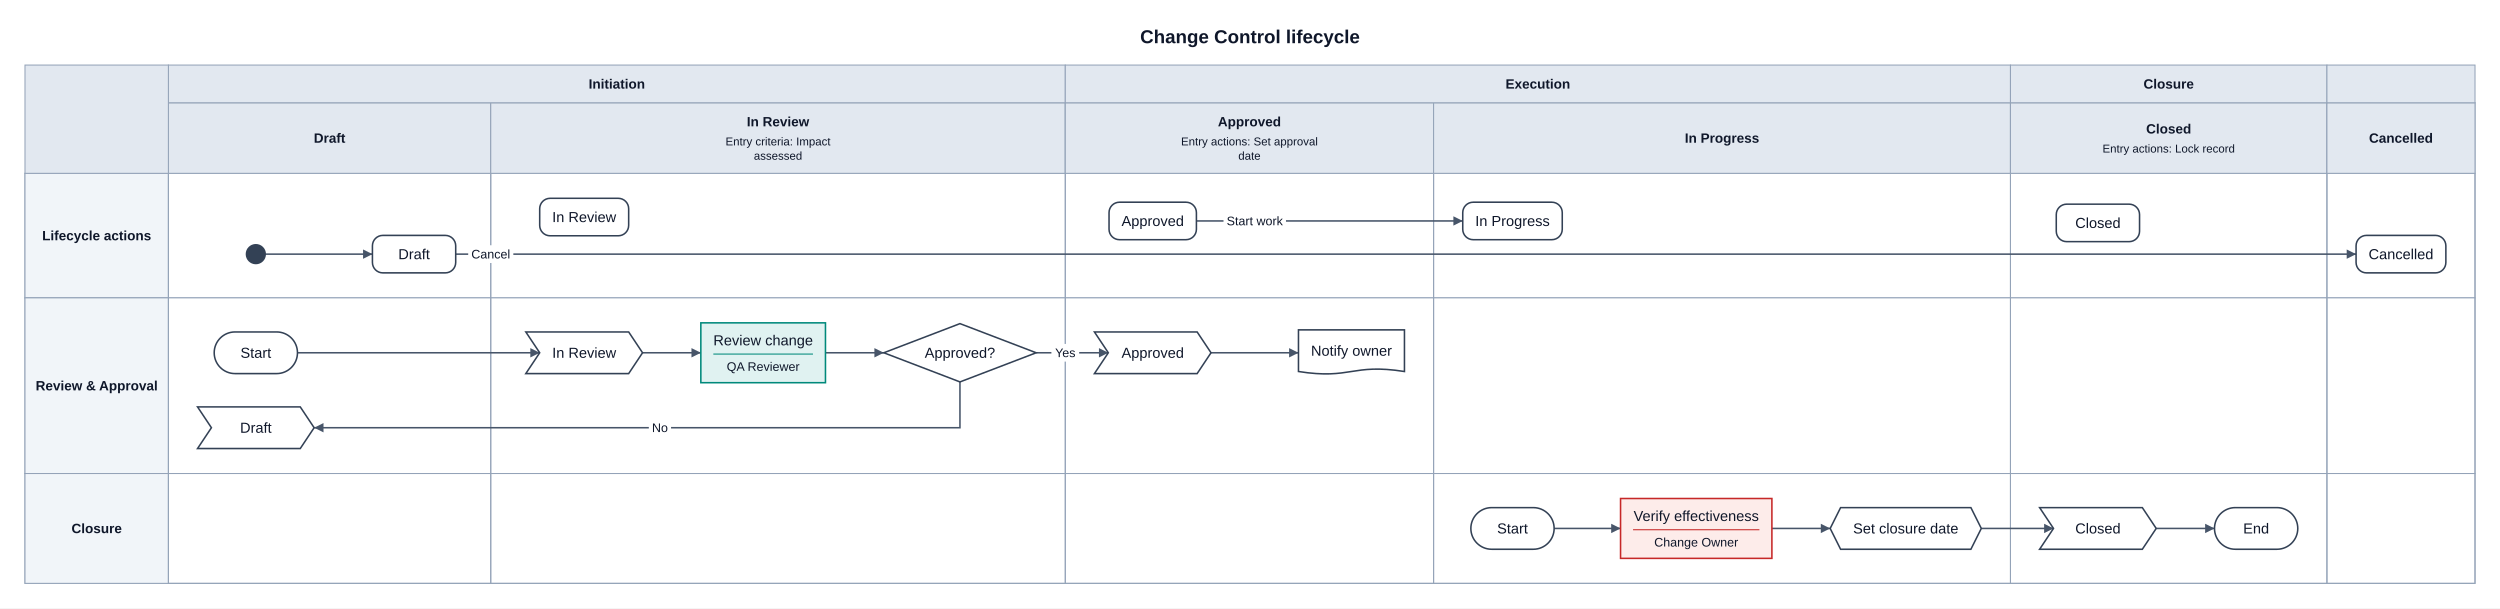
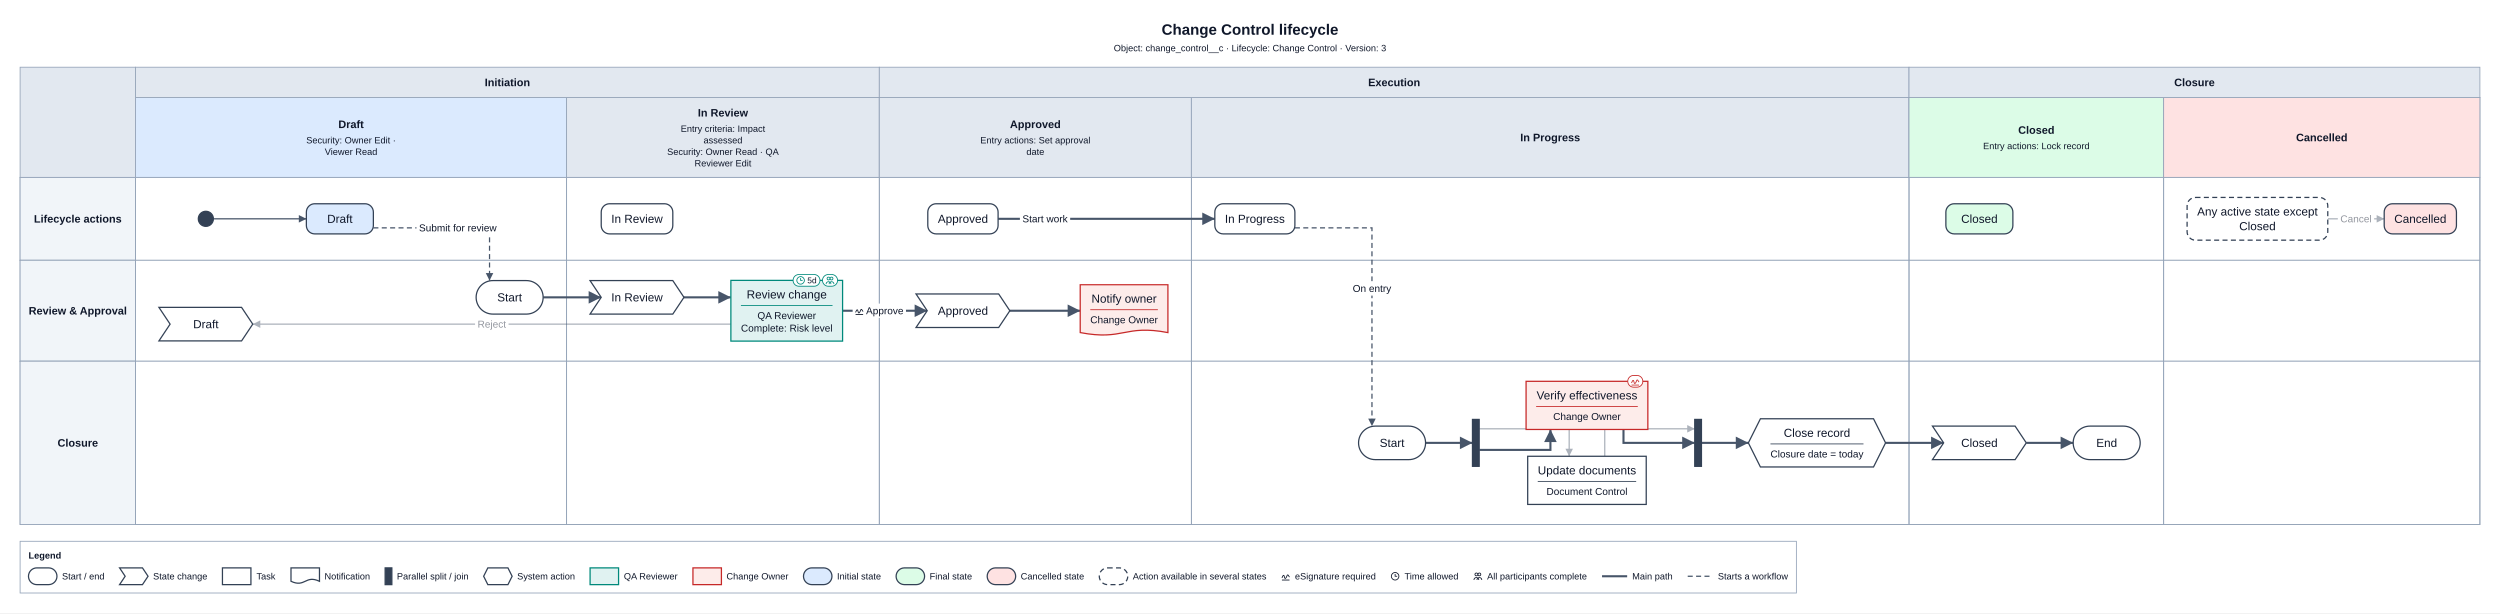
- <svg xmlns="http://www.w3.org/2000/svg" version="1.1" width="2401.56" height="584.38" viewBox="0 0 2401.56 584.38" class="jtd jtd-lifecycle">
+ <svg xmlns="http://www.w3.org/2000/svg" version="1.1" width="2984.78" height="732" viewBox="0 0 2984.78 732" class="jtd jtd-lifecycle">
  <defs>
    <marker id="jtd-arrow" viewBox="0 0 10 10" refX="10" refY="5" markerWidth="9" markerHeight="9" markerUnits="userSpaceOnUse" orient="auto">
      <path d="M0 0L10 5L0 10Z" fill="#475569" />
    </marker>
+     <marker id="jtd-arrow-w2_5" viewBox="0 0 10 10" refX="10" refY="5" markerWidth="15" markerHeight="15" markerUnits="userSpaceOnUse" orient="auto">
+       <path d="M0 0L10 5L0 10Z" fill="#475569" />
+     </marker>
  </defs>
-   <rect width="2401.56" height="584.38" fill="#ffffff" />
+   <rect width="2984.78" height="732" fill="#ffffff" />
  <g font-family="Arial, 'Liberation Sans', Helvetica, sans-serif" font-size="14" fill="#0f172a" style="font-kerning:none;font-variant-ligatures:none">
-     <text x="1200.78" y="41.49" text-anchor="middle" font-size="18" font-weight="bold" class="jtd-title">Change Control lifecycle</text>
-     <g transform="translate(24 62.5)">
+     <text x="1492.39" y="41.49" text-anchor="middle" font-size="18" font-weight="bold" class="jtd-title">Change Control lifecycle</text>
+     <text x="1492.39" y="61.19" text-anchor="middle" font-size="11" class="jtd-meta">Object: change_control__c · Lifecycle: Change Control · Version: 3</text>
+     <g transform="translate(24 80.25)">
      <g id="l-lifecycle:actions" class="jtd-lane">
-         <rect x="0" y="104" width="2353.56" height="119.63" fill="#ffffff" stroke="#94a3b8" stroke-width="1" />
-         <rect x="0" y="104" width="137.76" height="119.63" fill="#f1f5f9" stroke="#94a3b8" stroke-width="1" />
-         <text x="68.88" y="168.32" text-anchor="middle" font-size="13" font-weight="bold">Lifecycle actions</text>
+         <rect x="0" y="131.5" width="2936.78" height="99" fill="#ffffff" stroke="#94a3b8" stroke-width="1" />
+         <rect x="0" y="131.5" width="137.76" height="99" fill="#f1f5f9" stroke="#94a3b8" stroke-width="1" />
+         <text x="68.88" y="185.51" text-anchor="middle" font-size="13" font-weight="bold">Lifecycle actions</text>
      </g>
      <g id="l-review" class="jtd-lane">
-         <rect x="0" y="223.63" width="2353.56" height="168.75" fill="#ffffff" stroke="#94a3b8" stroke-width="1" />
-         <rect x="0" y="223.63" width="137.76" height="168.75" fill="#f1f5f9" stroke="#94a3b8" stroke-width="1" />
-         <text x="68.88" y="312.51" text-anchor="middle" font-size="13" font-weight="bold">Review &amp; Approval</text>
+         <rect x="0" y="230.5" width="2936.78" height="120.5" fill="#ffffff" stroke="#94a3b8" stroke-width="1" />
+         <rect x="0" y="230.5" width="137.76" height="120.5" fill="#f1f5f9" stroke="#94a3b8" stroke-width="1" />
+         <text x="68.88" y="295.26" text-anchor="middle" font-size="13" font-weight="bold">Review &amp; Approval</text>
      </g>
      <g id="l-closure" class="jtd-lane">
-         <rect x="0" y="392.38" width="2353.56" height="105.5" fill="#ffffff" stroke="#94a3b8" stroke-width="1" />
-         <rect x="0" y="392.38" width="137.76" height="105.5" fill="#f1f5f9" stroke="#94a3b8" stroke-width="1" />
-         <text x="68.88" y="449.63" text-anchor="middle" font-size="13" font-weight="bold">Closure</text>
+         <rect x="0" y="351" width="2936.78" height="195" fill="#ffffff" stroke="#94a3b8" stroke-width="1" />
+         <rect x="0" y="351" width="137.76" height="195" fill="#f1f5f9" stroke="#94a3b8" stroke-width="1" />
+         <text x="68.88" y="453.01" text-anchor="middle" font-size="13" font-weight="bold">Closure</text>
      </g>
      <g id="p-draft" class="jtd-phase">
-         <rect x="137.76" y="36.25" width="309.68" height="461.63" fill="none" stroke="#94a3b8" stroke-width="1" />
-         <rect x="137.76" y="36.25" width="309.68" height="67.75" fill="#e2e8f0" stroke="#94a3b8" stroke-width="1" />
-         <text x="292.59" y="74.63" text-anchor="middle" font-size="13" font-weight="bold">Draft</text>
+         <rect x="137.76" y="36.25" width="514.71" height="509.75" fill="none" stroke="#94a3b8" stroke-width="1" />
+         <rect x="137.76" y="36.25" width="514.71" height="95.25" fill="#dbeafe" stroke="#94a3b8" stroke-width="1" />
+         <text x="395.11" y="72.63" text-anchor="middle" font-size="13" font-weight="bold">Draft</text>
+         <text x="395.11" y="90.94" text-anchor="middle" font-size="11" class="jtd-detail">Security: Owner Edit ·</text>
+         <text x="395.11" y="104.69" text-anchor="middle" font-size="11" class="jtd-detail">Viewer Read</text>
      </g>
      <g id="p-in_review" class="jtd-phase">
-         <rect x="447.43" y="36.25" width="551.9" height="461.63" fill="none" stroke="#94a3b8" stroke-width="1" />
-         <rect x="447.43" y="36.25" width="551.9" height="67.75" fill="#e2e8f0" stroke="#94a3b8" stroke-width="1" />
-         <text x="723.38" y="58.88" text-anchor="middle" font-size="13" font-weight="bold">In Review</text>
-         <text x="723.38" y="77.19" text-anchor="middle" font-size="11" class="jtd-detail">Entry criteria: Impact</text>
-         <text x="723.38" y="90.94" text-anchor="middle" font-size="11" class="jtd-detail">assessed</text>
+         <rect x="652.46" y="36.25" width="373.35" height="509.75" fill="none" stroke="#94a3b8" stroke-width="1" />
+         <rect x="652.46" y="36.25" width="373.35" height="95.25" fill="#e2e8f0" stroke="#94a3b8" stroke-width="1" />
+         <text x="839.14" y="58.88" text-anchor="middle" font-size="13" font-weight="bold">In Review</text>
+         <text x="839.14" y="77.19" text-anchor="middle" font-size="11" class="jtd-detail">Entry criteria: Impact</text>
+         <text x="839.14" y="90.94" text-anchor="middle" font-size="11" class="jtd-detail">assessed</text>
+         <text x="839.14" y="104.69" text-anchor="middle" font-size="11" class="jtd-detail">Security: Owner Read · QA</text>
+         <text x="839.14" y="118.44" text-anchor="middle" font-size="11" class="jtd-detail">Reviewer Edit</text>
      </g>
      <g id="p-approved" class="jtd-phase">
-         <rect x="999.33" y="36.25" width="353.82" height="461.63" fill="none" stroke="#94a3b8" stroke-width="1" />
-         <rect x="999.33" y="36.25" width="353.82" height="67.75" fill="#e2e8f0" stroke="#94a3b8" stroke-width="1" />
-         <text x="1176.24" y="58.88" text-anchor="middle" font-size="13" font-weight="bold">Approved</text>
-         <text x="1176.24" y="77.19" text-anchor="middle" font-size="11" class="jtd-detail">Entry actions: Set approval</text>
-         <text x="1176.24" y="90.94" text-anchor="middle" font-size="11" class="jtd-detail">date</text>
+         <rect x="1025.82" y="36.25" width="372.57" height="509.75" fill="none" stroke="#94a3b8" stroke-width="1" />
+         <rect x="1025.82" y="36.25" width="372.57" height="95.25" fill="#e2e8f0" stroke="#94a3b8" stroke-width="1" />
+         <text x="1212.1" y="72.63" text-anchor="middle" font-size="13" font-weight="bold">Approved</text>
+         <text x="1212.1" y="90.94" text-anchor="middle" font-size="11" class="jtd-detail">Entry actions: Set approval</text>
+         <text x="1212.1" y="104.69" text-anchor="middle" font-size="11" class="jtd-detail">date</text>
      </g>
      <g id="p-in_progress" class="jtd-phase">
-         <rect x="1353.15" y="36.25" width="554.14" height="461.63" fill="none" stroke="#94a3b8" stroke-width="1" />
-         <rect x="1353.15" y="36.25" width="554.14" height="67.75" fill="#e2e8f0" stroke="#94a3b8" stroke-width="1" />
-         <text x="1630.22" y="74.63" text-anchor="middle" font-size="13" font-weight="bold">In Progress</text>
+         <rect x="1398.39" y="36.25" width="856.81" height="509.75" fill="none" stroke="#94a3b8" stroke-width="1" />
+         <rect x="1398.39" y="36.25" width="856.81" height="95.25" fill="#e2e8f0" stroke="#94a3b8" stroke-width="1" />
+         <text x="1826.8" y="88.38" text-anchor="middle" font-size="13" font-weight="bold">In Progress</text>
      </g>
      <g id="p-closed" class="jtd-phase">
-         <rect x="1907.3" y="36.25" width="304" height="461.63" fill="none" stroke="#94a3b8" stroke-width="1" />
-         <rect x="1907.3" y="36.25" width="304" height="67.75" fill="#e2e8f0" stroke="#94a3b8" stroke-width="1" />
-         <text x="2059.3" y="65.76" text-anchor="middle" font-size="13" font-weight="bold">Closed</text>
-         <text x="2059.3" y="84.06" text-anchor="middle" font-size="11" class="jtd-detail">Entry actions: Lock record</text>
+         <rect x="2255.2" y="36.25" width="304" height="509.75" fill="none" stroke="#94a3b8" stroke-width="1" />
+         <rect x="2255.2" y="36.25" width="304" height="95.25" fill="#dcfce7" stroke="#94a3b8" stroke-width="1" />
+         <text x="2407.2" y="79.51" text-anchor="middle" font-size="13" font-weight="bold">Closed</text>
+         <text x="2407.2" y="97.81" text-anchor="middle" font-size="11" class="jtd-detail">Entry actions: Lock record</text>
      </g>
      <g id="p-cancelled" class="jtd-phase">
-         <rect x="2211.3" y="36.25" width="142.26" height="461.63" fill="none" stroke="#94a3b8" stroke-width="1" />
-         <rect x="2211.3" y="36.25" width="142.26" height="67.75" fill="#e2e8f0" stroke="#94a3b8" stroke-width="1" />
-         <text x="2282.43" y="74.63" text-anchor="middle" font-size="13" font-weight="bold">Cancelled</text>
+         <rect x="2559.2" y="36.25" width="377.58" height="509.75" fill="none" stroke="#94a3b8" stroke-width="1" />
+         <rect x="2559.2" y="36.25" width="377.58" height="95.25" fill="#fee2e2" stroke="#94a3b8" stroke-width="1" />
+         <text x="2747.99" y="88.38" text-anchor="middle" font-size="13" font-weight="bold">Cancelled</text>
      </g>
      <g id="pg-initiation" class="jtd-phaseGroup">
-         <rect x="137.76" y="0" width="861.58" height="36.25" fill="#e2e8f0" stroke="#94a3b8" stroke-width="1" />
-         <text x="568.54" y="22.63" text-anchor="middle" font-size="13" font-weight="bold">Initiation</text>
+         <rect x="137.76" y="0" width="888.06" height="36.25" fill="#e2e8f0" stroke="#94a3b8" stroke-width="1" />
+         <text x="581.79" y="22.63" text-anchor="middle" font-size="13" font-weight="bold">Initiation</text>
      </g>
      <g id="pg-execution" class="jtd-phaseGroup">
-         <rect x="999.33" y="0" width="907.96" height="36.25" fill="#e2e8f0" stroke="#94a3b8" stroke-width="1" />
-         <text x="1453.31" y="22.63" text-anchor="middle" font-size="13" font-weight="bold">Execution</text>
+         <rect x="1025.82" y="0" width="1229.38" height="36.25" fill="#e2e8f0" stroke="#94a3b8" stroke-width="1" />
+         <text x="1640.51" y="22.63" text-anchor="middle" font-size="13" font-weight="bold">Execution</text>
      </g>
      <g id="pg-closure" class="jtd-phaseGroup">
-         <rect x="1907.3" y="0" width="304" height="36.25" fill="#e2e8f0" stroke="#94a3b8" stroke-width="1" />
-         <text x="2059.3" y="22.63" text-anchor="middle" font-size="13" font-weight="bold">Closure</text>
-       </g>
-       <rect x="2211.3" y="0" width="142.26" height="36.25" fill="#e2e8f0" stroke="#94a3b8" stroke-width="1" />
-       <rect x="0" y="0" width="137.76" height="104" fill="#e2e8f0" stroke="#94a3b8" stroke-width="1" />
+         <rect x="2255.2" y="0" width="681.58" height="36.25" fill="#e2e8f0" stroke="#94a3b8" stroke-width="1" />
+         <text x="2595.99" y="22.63" text-anchor="middle" font-size="13" font-weight="bold">Closure</text>
+       </g>
+       <rect x="0" y="0" width="137.76" height="131.5" fill="#e2e8f0" stroke="#94a3b8" stroke-width="1" />
      <g id="e-state:start:link" class="jtd-edge">
-         <path d="M230.76 181.63L333.76 181.63" fill="none" stroke="#475569" stroke-width="1.5" marker-end="url(#jtd-arrow)" />
-       </g>
-       <g id="e-action:draft:0" class="jtd-edge">
-         <path d="M413.76 181.63L2239.3 181.63" fill="none" stroke="#475569" stroke-width="1.5" marker-end="url(#jtd-arrow)" />
-         <rect x="425.76" y="173.13" width="43.35" height="17" rx="2" fill="#ffffff" />
-         <text x="447.43" y="185.79" text-anchor="middle" font-size="12">Cancel</text>
+         <path d="M230.76 181L341.77 181" fill="none" stroke="#475569" stroke-width="1.5" marker-end="url(#jtd-arrow)" />
      </g>
      <g id="e-action:approved:0" class="jtd-edge">
-         <path d="M1125.3 149.75L1381.15 149.75" fill="none" stroke="#475569" stroke-width="1.5" marker-end="url(#jtd-arrow)" />
-         <rect x="1151.33" y="141.25" width="60.01" height="17" rx="2" fill="#ffffff" />
-         <text x="1181.34" y="153.91" text-anchor="middle" font-size="12">Start work</text>
+         <path d="M1167.63 181L1426.39 181" fill="none" stroke="#475569" stroke-width="2.5" marker-end="url(#jtd-arrow-w2_5)" />
+         <rect x="1193.67" y="172.5" width="60.01" height="17" rx="2" fill="#ffffff" />
+         <text x="1223.67" y="185.16" text-anchor="middle" font-size="12">Start work</text>
+       </g>
+       <g id="e-shared:0" class="jtd-edge" opacity="0.45">
+         <path d="M2755.17 181L2822.52 181" fill="none" stroke="#475569" stroke-width="1.5" marker-end="url(#jtd-arrow)" />
+         <rect x="2767.17" y="172.5" width="43.35" height="17" rx="2" fill="#ffffff" />
+         <text x="2788.84" y="185.16" text-anchor="middle" font-size="12">Cancel</text>
      </g>
      <g id="e-edge:r_start:0" class="jtd-edge">
-         <path d="M261.76 276.38L494.44 276.38" fill="none" stroke="#475569" stroke-width="1.5" marker-end="url(#jtd-arrow)" />
+         <path d="M624.46 274.75L693.8 274.75" fill="none" stroke="#475569" stroke-width="2.5" marker-end="url(#jtd-arrow-w2_5)" />
      </g>
      <g id="e-edge:r_submit:0" class="jtd-edge">
-         <path d="M593.24 276.38L649.24 276.38" fill="none" stroke="#475569" stroke-width="1.5" marker-end="url(#jtd-arrow)" />
-       </g>
-       <g id="e-edge:r_review:0" class="jtd-edge">
-         <path d="M768.97 276.38L824.97 276.38" fill="none" stroke="#475569" stroke-width="1.5" marker-end="url(#jtd-arrow)" />
-       </g>
-       <g id="e-edge:r_ok:0" class="jtd-edge">
-         <path d="M971.33 276.38L1040.67 276.38" fill="none" stroke="#475569" stroke-width="1.5" marker-end="url(#jtd-arrow)" />
-         <rect x="985.99" y="267.88" width="26.68" height="17" rx="2" fill="#ffffff" />
-         <text x="999.33" y="280.54" text-anchor="middle" font-size="12">Yes</text>
-       </g>
-       <g id="e-edge:r_ok:1" class="jtd-edge">
-         <path d="M898.15 304.38L898.15 348.38L277.76 348.38" fill="none" stroke="#475569" stroke-width="1.5" marker-end="url(#jtd-arrow)" />
-         <rect x="599.28" y="339.88" width="21.34" height="17" rx="2" fill="#ffffff" />
-         <text x="609.95" y="352.54" text-anchor="middle" font-size="12">No</text>
+         <path d="M792.6 274.75L848.6 274.75" fill="none" stroke="#475569" stroke-width="2.5" marker-end="url(#jtd-arrow-w2_5)" />
+       </g>
+       <g id="e-verdict:r_review:0" class="jtd-edge">
+         <path d="M981.97 290.75L1083 290.75" fill="none" stroke="#475569" stroke-width="2.5" marker-end="url(#jtd-arrow-w2_5)" />
+         <rect x="993.97" y="282.25" width="63.7" height="17" rx="2" fill="#ffffff" />
+         <path d="M997.47 292.75C998.97 288.75 999.97 288.75 1000.47 291.75S1002.47 293.25 1003.47 290.25S1005.47 290.75 1006.47 291.75M997.47 295.25H1006.47" fill="none" stroke="#0f172a" stroke-width="1" />
+         <text x="1032.32" y="294.91" text-anchor="middle" font-size="12">Approve</text>
+       </g>
+       <g id="e-verdict:r_review:1" class="jtd-edge" opacity="0.45">
+         <path d="M848.6 306.75L277.76 306.75" fill="none" stroke="#475569" stroke-width="1.5" marker-end="url(#jtd-arrow)" />
+         <rect x="543.17" y="298.25" width="40.01" height="17" rx="2" fill="#ffffff" />
+         <text x="563.18" y="310.91" text-anchor="middle" font-size="12">Reject</text>
      </g>
      <g id="e-edge:r_approve:0" class="jtd-edge">
-         <path d="M1139.33 276.38L1223.34 276.38" fill="none" stroke="#475569" stroke-width="1.5" marker-end="url(#jtd-arrow)" />
+         <path d="M1181.67 290.75L1265.68 290.75" fill="none" stroke="#475569" stroke-width="2.5" marker-end="url(#jtd-arrow-w2_5)" />
      </g>
      <g id="e-edge:c_start:0" class="jtd-edge">
-         <path d="M1468.94 445.13L1532.74 445.13" fill="none" stroke="#475569" stroke-width="1.5" marker-end="url(#jtd-arrow)" />
+         <path d="M1678 448.5L1734 448.5" fill="none" stroke="#475569" stroke-width="2.5" marker-end="url(#jtd-arrow-w2_5)" />
+       </g>
+       <g id="e-edge:c_split:0" class="jtd-edge">
+         <path d="M1742 456.9L1827.07 456.9L1827.07 432.5" fill="none" stroke="#475569" stroke-width="2.5" marker-end="url(#jtd-arrow-w2_5)" />
+       </g>
+       <g id="e-edge:c_split:1" class="jtd-edge" opacity="0.45">
+         <path d="M1742 431.7L1849.46 431.7L1849.46 464.5" fill="none" stroke="#475569" stroke-width="1.5" marker-end="url(#jtd-arrow)" />
      </g>
      <g id="e-edge:c_verify:0" class="jtd-edge">
-         <path d="M1678.12 445.13L1734.12 445.13" fill="none" stroke="#475569" stroke-width="1.5" marker-end="url(#jtd-arrow)" />
+         <path d="M1914.3 432.5L1914.3 448.5L1999.38 448.5" fill="none" stroke="#475569" stroke-width="2.5" marker-end="url(#jtd-arrow-w2_5)" />
+       </g>
+       <g id="e-edge:c_docs:0" class="jtd-edge" opacity="0.45">
+         <path d="M1891.92 464.5L1891.92 431.7L1999.38 431.7" fill="none" stroke="#475569" stroke-width="1.5" marker-end="url(#jtd-arrow)" />
+       </g>
+       <g id="e-edge:c_join:0" class="jtd-edge">
+         <path d="M2007.38 448.5L2063.38 448.5" fill="none" stroke="#475569" stroke-width="2.5" marker-end="url(#jtd-arrow-w2_5)" />
      </g>
      <g id="e-edge:c_fields:0" class="jtd-edge">
-         <path d="M1879.3 445.13L1948.63 445.13" fill="none" stroke="#475569" stroke-width="1.5" marker-end="url(#jtd-arrow)" />
+         <path d="M2227.2 448.5L2296.54 448.5" fill="none" stroke="#475569" stroke-width="2.5" marker-end="url(#jtd-arrow-w2_5)" />
      </g>
      <g id="e-edge:c_close:0" class="jtd-edge">
-         <path d="M2047.3 445.13L2103.3 445.13" fill="none" stroke="#475569" stroke-width="1.5" marker-end="url(#jtd-arrow)" />
-       </g>
-       <g id="n-state:start" class="jtd-node jtd-shape-initial" transform="translate(212.76 172.63)">
+         <path d="M2395.2 448.5L2451.2 448.5" fill="none" stroke="#475569" stroke-width="2.5" marker-end="url(#jtd-arrow-w2_5)" />
+       </g>
+       <g id="e-start:review" class="jtd-edge">
+         <path d="M421.77 191.8L560.46 191.8L560.46 254.75" fill="none" stroke="#475569" stroke-width="1.5" stroke-dasharray="6 4" marker-end="url(#jtd-arrow)" />
+         <rect x="473.24" y="183.3" width="98.7" height="17" rx="2" fill="#ffffff" />
+         <text x="522.59" y="195.96" text-anchor="middle" font-size="12">Submit for review</text>
+       </g>
+       <g id="e-start:closure" class="jtd-edge">
+         <path d="M1521.98 191.8L1614 191.8L1614 428.5" fill="none" stroke="#475569" stroke-width="1.5" stroke-dasharray="6 4" marker-end="url(#jtd-arrow)" />
+         <rect x="1587.99" y="255.64" width="52.02" height="17" rx="2" fill="#ffffff" />
+         <text x="1614" y="268.3" text-anchor="middle" font-size="12">On entry</text>
+       </g>
+       <g id="n-state:start" class="jtd-node jtd-shape-initial" transform="translate(212.76 172)">
        <path d="M0 9A9 9 0 1 1 18 9A9 9 0 1 1 0 9Z" fill="#ffffff" stroke="#334155" stroke-width="1.5" />
        <path d="M0 9A9 9 0 1 1 18 9A9 9 0 1 1 0 9Z" fill="#334155" />
      </g>
-       <g id="n-state:draft" class="jtd-node jtd-shape-state" transform="translate(333.76 163.63)">
-         <path d="M10 0H70A10 10 0 0 1 80 10V26A10 10 0 0 1 70 36H10A10 10 0 0 1 0 26V10A10 10 0 0 1 10 0Z" fill="#ffffff" stroke="#334155" stroke-width="1.5" />
+       <g id="n-state:draft" class="jtd-node jtd-shape-state" transform="translate(341.77 163)">
+         <path d="M10 0H70A10 10 0 0 1 80 10V26A10 10 0 0 1 70 36H10A10 10 0 0 1 0 26V10A10 10 0 0 1 10 0Z" fill="#dbeafe" stroke="#334155" stroke-width="1.5" />
        <text x="40" y="22.85" text-anchor="middle">Draft</text>
      </g>
-       <g id="n-state:in_review" class="jtd-node jtd-shape-state" transform="translate(494.44 128)">
+       <g id="n-state:in_review" class="jtd-node jtd-shape-state" transform="translate(693.8 163)">
        <path d="M10 0H75.47A10 10 0 0 1 85.47 10V26A10 10 0 0 1 75.47 36H10A10 10 0 0 1 0 26V10A10 10 0 0 1 10 0Z" fill="#ffffff" stroke="#334155" stroke-width="1.5" />
        <text x="42.73" y="22.85" text-anchor="middle">In Review</text>
      </g>
-       <g id="n-state:approved" class="jtd-node jtd-shape-state" transform="translate(1041.37 131.75)">
+       <g id="n-state:approved" class="jtd-node jtd-shape-state" transform="translate(1083.7 163)">
        <path d="M10 0H73.93A10 10 0 0 1 83.93 10V26A10 10 0 0 1 73.93 36H10A10 10 0 0 1 0 26V10A10 10 0 0 1 10 0Z" fill="#ffffff" stroke="#334155" stroke-width="1.5" />
        <text x="41.97" y="22.85" text-anchor="middle">Approved</text>
      </g>
-       <g id="n-state:in_progress" class="jtd-node jtd-shape-state" transform="translate(1381.15 131.75)">
+       <g id="n-state:in_progress" class="jtd-node jtd-shape-state" transform="translate(1426.39 163)">
        <path d="M10 0H85.59A10 10 0 0 1 95.59 10V26A10 10 0 0 1 85.59 36H10A10 10 0 0 1 0 26V10A10 10 0 0 1 10 0Z" fill="#ffffff" stroke="#334155" stroke-width="1.5" />
        <text x="47.79" y="22.85" text-anchor="middle">In Progress</text>
      </g>
-       <g id="n-state:closed" class="jtd-node jtd-shape-state" transform="translate(1951.3 133.63)">
-         <path d="M10 0H70A10 10 0 0 1 80 10V26A10 10 0 0 1 70 36H10A10 10 0 0 1 0 26V10A10 10 0 0 1 10 0Z" fill="#ffffff" stroke="#334155" stroke-width="1.5" />
+       <g id="n-state:closed" class="jtd-node jtd-shape-state" transform="translate(2299.2 163)">
+         <path d="M10 0H70A10 10 0 0 1 80 10V26A10 10 0 0 1 70 36H10A10 10 0 0 1 0 26V10A10 10 0 0 1 10 0Z" fill="#dcfce7" stroke="#334155" stroke-width="1.5" />
        <text x="40" y="22.85" text-anchor="middle">Closed</text>
      </g>
-       <g id="n-state:cancelled" class="jtd-node jtd-shape-state" transform="translate(2239.3 163.63)">
-         <path d="M10 0H76.26A10 10 0 0 1 86.26 10V26A10 10 0 0 1 76.26 36H10A10 10 0 0 1 0 26V10A10 10 0 0 1 10 0Z" fill="#ffffff" stroke="#334155" stroke-width="1.5" />
+       <g id="n-state:cancelled" class="jtd-node jtd-shape-state" transform="translate(2822.52 163)">
+         <path d="M10 0H76.26A10 10 0 0 1 86.26 10V26A10 10 0 0 1 76.26 36H10A10 10 0 0 1 0 26V10A10 10 0 0 1 10 0Z" fill="#fee2e2" stroke="#334155" stroke-width="1.5" />
        <text x="43.13" y="22.85" text-anchor="middle">Cancelled</text>
      </g>
-       <g id="n-r_start" class="jtd-node jtd-shape-terminator" transform="translate(181.76 256.38)">
+       <g id="n-shared:0:from" class="jtd-node jtd-shape-state" transform="translate(2587.2 155.5)">
+         <path d="M10 0H157.96A10 10 0 0 1 167.96 10V41A10 10 0 0 1 157.96 51H10A10 10 0 0 1 0 41V10A10 10 0 0 1 10 0Z" fill="#ffffff" stroke="#334155" stroke-width="1.5" stroke-dasharray="6 4" />
+         <text x="83.98" y="21.6" text-anchor="middle">Any active state except</text>
+         <text x="83.98" y="39.1" text-anchor="middle">Closed</text>
+       </g>
+       <g id="n-r_start" class="jtd-node jtd-shape-terminator" transform="translate(544.46 254.75)">
        <path d="M20 0H60A20 20 0 0 1 60 40H20A20 20 0 0 1 20 0Z" fill="#ffffff" stroke="#334155" stroke-width="1.5" />
        <text x="40" y="24.85" text-anchor="middle">Start</text>
      </g>
-       <g id="n-r_submit" class="jtd-node jtd-shape-chevron" transform="translate(481.11 256.38)">
+       <g id="n-r_submit" class="jtd-node jtd-shape-chevron" transform="translate(680.46 254.75)">
        <path d="M0 0H98.8L112.14 20L98.8 40H0L13.33 20Z" fill="#ffffff" stroke="#334155" stroke-width="1.5" />
        <text x="56.07" y="24.85" text-anchor="middle">In Review</text>
      </g>
-       <g id="n-r_review" class="jtd-node jtd-shape-process" transform="translate(649.24 247.63)">
-         <path d="M0 0H119.72V57.5H0Z" fill="#e0f2f1" stroke="#00897b" stroke-width="1.5" />
-         <text x="59.86" y="21.6" text-anchor="middle">Review change</text>
-         <path d="M12 30H107.72" fill="none" stroke="#00897b" stroke-width="1" />
-         <text x="59.86" y="46.16" text-anchor="middle" font-size="12">QA Reviewer</text>
-       </g>
-       <g id="n-r_ok" class="jtd-node jtd-shape-decision" transform="translate(824.97 248.38)">
-         <path d="M73.18 0L146.37 28L73.18 56L0 28Z" fill="#ffffff" stroke="#334155" stroke-width="1.5" />
-         <text x="73.18" y="32.85" text-anchor="middle">Approved?</text>
-       </g>
-       <g id="n-r_approve" class="jtd-node jtd-shape-chevron" transform="translate(1027.33 256.38)">
+       <g id="n-r_review" class="jtd-node jtd-shape-process" transform="translate(848.6 254.5)">
+         <path d="M0 0H133.37V72.5H0Z" fill="#e0f2f1" stroke="#00897b" stroke-width="1.5" />
+         <text x="66.69" y="21.6" text-anchor="middle">Review change</text>
+         <path d="M12 30H121.37" fill="none" stroke="#00897b" stroke-width="1" />
+         <text x="66.69" y="46.16" text-anchor="middle" font-size="12">QA Reviewer</text>
+         <text x="66.69" y="61.16" text-anchor="middle" font-size="12">Complete: Risk level</text>
+         <rect x="74.25" y="-7" width="32.12" height="14" rx="7" fill="#ffffff" stroke="#00897b" stroke-width="1" />
+         <path d="M78.75 0a4.5 4.5 0 1 0 9 0a4.5 4.5 0 1 0 -9 0M83.25 -2.8V0H85.65" fill="none" stroke="#00897b" stroke-width="1" />
+         <text x="96.81" y="3.47" text-anchor="middle" font-size="10">5d</text>
+         <rect x="109.37" y="-7" width="18" height="14" rx="7" fill="#ffffff" stroke="#00897b" stroke-width="1" />
+         <path d="M114.87 -2.2a1.7 1.7 0 1 0 3.4 0a1.7 1.7 0 1 0 -3.4 0M118.47 -2.2a1.7 1.7 0 1 0 3.4 0a1.7 1.7 0 1 0 -3.4 0M113.67 4.5C113.67 0.6 119.47 0.6 119.47 4.5M117.27 4.5C117.27 0.6 123.07 0.6 123.07 4.5" fill="none" stroke="#00897b" stroke-width="1" />
+       </g>
+       <g id="n-r_approve" class="jtd-node jtd-shape-chevron" transform="translate(1069.67 270.75)">
        <path d="M0 0H98.67L112 20L98.67 40H0L13.33 20Z" fill="#ffffff" stroke="#334155" stroke-width="1.5" />
        <text x="56" y="24.85" text-anchor="middle">Approved</text>
      </g>
-       <g id="n-r_notify" class="jtd-node jtd-shape-document" transform="translate(1223.34 254.38)">
-         <path d="M0 0H101.81V40C50.9 32 50.9 48 0 40Z" fill="#ffffff" stroke="#334155" stroke-width="1.5" />
-         <text x="50.9" y="24.85" text-anchor="middle">Notify owner</text>
-       </g>
-       <g id="n-r_return" class="jtd-node jtd-shape-chevron" transform="translate(165.76 328.38)">
+       <g id="n-r_notify" class="jtd-node jtd-shape-document" transform="translate(1265.68 259.7)">
+         <path d="M0 0H104.71V57.13C52.36 47.2 52.36 67.07 0 57.13Z" fill="#fdecea" stroke="#c62828" stroke-width="1.5" />
+         <text x="52.36" y="21.42" text-anchor="middle">Notify owner</text>
+         <path d="M12 29.82H92.71" fill="none" stroke="#c62828" stroke-width="1" />
+         <text x="52.36" y="45.98" text-anchor="middle" font-size="12">Change Owner</text>
+       </g>
+       <g id="n-r_return" class="jtd-node jtd-shape-chevron" transform="translate(165.76 286.75)">
        <path d="M0 0H98.67L112 20L98.67 40H0L13.33 20Z" fill="#ffffff" stroke="#334155" stroke-width="1.5" />
        <text x="56" y="24.85" text-anchor="middle">Draft</text>
      </g>
-       <g id="n-c_start" class="jtd-node jtd-shape-terminator" transform="translate(1388.94 425.13)">
+       <g id="n-c_start" class="jtd-node jtd-shape-terminator" transform="translate(1598 428.5)">
        <path d="M20 0H60A20 20 0 0 1 60 40H20A20 20 0 0 1 20 0Z" fill="#ffffff" stroke="#334155" stroke-width="1.5" />
        <text x="40" y="24.85" text-anchor="middle">Start</text>
      </g>
-       <g id="n-c_verify" class="jtd-node jtd-shape-process" transform="translate(1532.74 416.38)">
+       <g id="n-c_split" class="jtd-node jtd-shape-bar" transform="translate(1734 420.5)">
+         <path d="M0 0H8V56H0Z" fill="#ffffff" stroke="#334155" stroke-width="1.5" />
+         <path d="M0 0H8V56H0Z" fill="#334155" />
+       </g>
+       <g id="n-c_verify" class="jtd-node jtd-shape-process" transform="translate(1798 375)">
        <path d="M0 0H145.39V57.5H0Z" fill="#fdecea" stroke="#c62828" stroke-width="1.5" />
        <text x="72.69" y="21.6" text-anchor="middle">Verify effectiveness</text>
        <path d="M12 30H133.39" fill="none" stroke="#c62828" stroke-width="1" />
        <text x="72.69" y="46.16" text-anchor="middle" font-size="12">Change Owner</text>
-       </g>
-       <g id="n-c_fields" class="jtd-node jtd-shape-hexagon" transform="translate(1734.12 425.13)">
-         <path d="M10 0H135.17L145.17 20L135.17 40H10L0 20Z" fill="#ffffff" stroke="#334155" stroke-width="1.5" />
-         <text x="72.59" y="24.85" text-anchor="middle">Set closure date</text>
-       </g>
-       <g id="n-c_close" class="jtd-node jtd-shape-chevron" transform="translate(1935.3 425.13)">
+         <rect x="121.39" y="-7" width="18" height="14" rx="7" fill="#ffffff" stroke="#c62828" stroke-width="1" />
+         <path d="M125.89 2C127.39 -2 128.39 -2 128.89 1S130.89 2.5 131.89 -0.5S133.89 0 134.89 1M125.89 4.5H134.89" fill="none" stroke="#c62828" stroke-width="1" />
+       </g>
+       <g id="n-c_docs" class="jtd-node jtd-shape-process" transform="translate(1799.93 464.5)">
+         <path d="M0 0H141.52V57.5H0Z" fill="#ffffff" stroke="#334155" stroke-width="1.5" />
+         <text x="70.76" y="21.6" text-anchor="middle">Update documents</text>
+         <path d="M12 30H129.52" fill="none" stroke="#334155" stroke-width="1" />
+         <text x="70.76" y="46.16" text-anchor="middle" font-size="12">Document Control</text>
+       </g>
+       <g id="n-c_join" class="jtd-node jtd-shape-bar" transform="translate(1999.38 420.5)">
+         <path d="M0 0H8V56H0Z" fill="#ffffff" stroke="#334155" stroke-width="1.5" />
+         <path d="M0 0H8V56H0Z" fill="#334155" />
+       </g>
+       <g id="n-c_fields" class="jtd-node jtd-shape-hexagon" transform="translate(2063.38 419.75)">
+         <path d="M14.38 0H149.45L163.82 28.75L149.45 57.5H14.38L0 28.75Z" fill="#ffffff" stroke="#334155" stroke-width="1.5" />
+         <text x="81.91" y="21.6" text-anchor="middle">Close record</text>
+         <path d="M26.38 30H137.45" fill="none" stroke="#334155" stroke-width="1" />
+         <text x="81.91" y="46.16" text-anchor="middle" font-size="12">Closure date = today</text>
+       </g>
+       <g id="n-c_close" class="jtd-node jtd-shape-chevron" transform="translate(2283.2 428.5)">
        <path d="M0 0H98.67L112 20L98.67 40H0L13.33 20Z" fill="#ffffff" stroke="#334155" stroke-width="1.5" />
        <text x="56" y="24.85" text-anchor="middle">Closed</text>
      </g>
-       <g id="n-c_end" class="jtd-node jtd-shape-terminator" transform="translate(2103.3 425.13)">
+       <g id="n-c_end" class="jtd-node jtd-shape-terminator" transform="translate(2451.2 428.5)">
        <path d="M20 0H60A20 20 0 0 1 60 40H20A20 20 0 0 1 20 0Z" fill="#ffffff" stroke="#334155" stroke-width="1.5" />
        <text x="40" y="24.85" text-anchor="middle">End</text>
+       </g>
+       <g class="jtd-legend">
+         <rect x="0" y="566" width="2120.73" height="61.75" fill="#ffffff" stroke="#94a3b8" stroke-width="1" />
+         <text x="29.56" y="586.69" text-anchor="middle" font-size="11" font-weight="bold">Legend</text>
+         <g transform="translate(10 597.75)">
+           <path d="M10 0H24A10 10 0 0 1 24 20H10A10 10 0 0 1 10 0Z" fill="#ffffff" stroke="#334155" stroke-width="1.5" />
+         </g>
+         <text x="75.38" y="611.56" text-anchor="middle" font-size="11">Start / end</text>
+         <g transform="translate(118.75 597.75)">
+           <path d="M0 0H27.33L34 10L27.33 20H0L6.67 10Z" fill="#ffffff" stroke="#334155" stroke-width="1.5" />
+         </g>
+         <text x="191.17" y="611.56" text-anchor="middle" font-size="11">State change</text>
+         <g transform="translate(241.58 597.75)">
+           <path d="M0 0H34V20H0Z" fill="#ffffff" stroke="#334155" stroke-width="1.5" />
+         </g>
+         <text x="293.5" y="611.56" text-anchor="middle" font-size="11">Task</text>
+         <g transform="translate(323.42 597.75)">
+           <path d="M0 0H34V16C17 8 17 24 0 16Z" fill="#ffffff" stroke="#334155" stroke-width="1.5" />
+         </g>
+         <text x="390.62" y="611.56" text-anchor="middle" font-size="11">Notification</text>
+         <g transform="translate(435.83 597.75)">
+           <path d="M0 0H8V20H0Z" fill="#ffffff" stroke="#334155" stroke-width="1.5" />
+           <path d="M0 0H8V20H0Z" fill="#334155" />
+         </g>
+         <text x="492.63" y="611.56" text-anchor="middle" font-size="11">Parallel split / join</text>
+         <g transform="translate(553.43 597.75)">
+           <path d="M5 0H29L34 10L29 20H5L0 10Z" fill="#ffffff" stroke="#334155" stroke-width="1.5" />
+         </g>
+         <text x="627.97" y="611.56" text-anchor="middle" font-size="11">System action</text>
+         <g transform="translate(680.51 597.75)">
+           <path d="M0 0H34V20H0Z" fill="#e0f2f1" stroke="#00897b" stroke-width="1.5" />
+         </g>
+         <text x="752.91" y="611.56" text-anchor="middle" font-size="11">QA Reviewer</text>
+         <g transform="translate(803.31 597.75)">
+           <path d="M0 0H34V20H0Z" fill="#fdecea" stroke="#c62828" stroke-width="1.5" />
+         </g>
+         <text x="880.3" y="611.56" text-anchor="middle" font-size="11">Change Owner</text>
+         <g transform="translate(935.29 597.75)">
+           <path d="M10 0H24A10 10 0 0 1 34 10V10A10 10 0 0 1 24 20H10A10 10 0 0 1 0 10V10A10 10 0 0 1 10 0Z" fill="#dbeafe" stroke="#334155" stroke-width="1.5" />
+         </g>
+         <text x="1001.58" y="611.56" text-anchor="middle" font-size="11">Initial state</text>
+         <g transform="translate(1045.88 597.75)">
+           <path d="M10 0H24A10 10 0 0 1 34 10V10A10 10 0 0 1 24 20H10A10 10 0 0 1 0 10V10A10 10 0 0 1 10 0Z" fill="#dcfce7" stroke="#334155" stroke-width="1.5" />
+         </g>
+         <text x="1111.25" y="611.56" text-anchor="middle" font-size="11">Final state</text>
+         <g transform="translate(1154.62 597.75)">
+           <path d="M10 0H24A10 10 0 0 1 34 10V10A10 10 0 0 1 24 20H10A10 10 0 0 1 0 10V10A10 10 0 0 1 10 0Z" fill="#fee2e2" stroke="#334155" stroke-width="1.5" />
+         </g>
+         <text x="1232.53" y="611.56" text-anchor="middle" font-size="11">Cancelled state</text>
+         <g transform="translate(1288.45 597.75)">
+           <path d="M10 0H24A10 10 0 0 1 34 10V10A10 10 0 0 1 24 20H10A10 10 0 0 1 0 10V10A10 10 0 0 1 10 0Z" fill="#ffffff" stroke="#334155" stroke-width="1.5" stroke-dasharray="6 4" />
+         </g>
+         <text x="1408.24" y="611.56" text-anchor="middle" font-size="11">Action available in several states</text>
+         <path d="M1506.53 609.75C1508.03 605.75 1509.03 605.75 1509.53 608.75S1511.53 610.25 1512.53 607.25S1514.53 607.75 1515.53 608.75M1506.53 612.25H1515.53" fill="none" stroke="#0f172a" stroke-width="1" />
+         <text x="1570.34" y="611.56" text-anchor="middle" font-size="11">eSignature required</text>
+         <path d="M1637.15 607.75a4.5 4.5 0 1 0 9 0a4.5 4.5 0 1 0 -9 0M1641.65 604.95V607.75H1644.05" fill="none" stroke="#0f172a" stroke-width="1" />
+         <text x="1685.05" y="611.56" text-anchor="middle" font-size="11">Time allowed</text>
+         <path d="M1736.95 605.55a1.7 1.7 0 1 0 3.4 0a1.7 1.7 0 1 0 -3.4 0M1740.55 605.55a1.7 1.7 0 1 0 3.4 0a1.7 1.7 0 1 0 -3.4 0M1735.75 612.25C1735.75 608.35 1741.55 608.35 1741.55 612.25M1739.35 612.25C1739.35 608.35 1745.15 608.35 1745.15 612.25" fill="none" stroke="#0f172a" stroke-width="1" />
+         <text x="1811.07" y="611.56" text-anchor="middle" font-size="11">All participants complete</text>
+         <path d="M1888.68 607.75H1918.68" fill="none" stroke="#475569" stroke-width="2.5" />
+         <text x="1948.83" y="611.56" text-anchor="middle" font-size="11">Main path</text>
+         <path d="M1990.98 607.75H2020.98" fill="none" stroke="#475569" stroke-width="1.5" stroke-dasharray="6 4" />
+         <text x="2068.86" y="611.56" text-anchor="middle" font-size="11">Starts a workflow</text>
      </g>
    </g>
  </g>
</svg>
